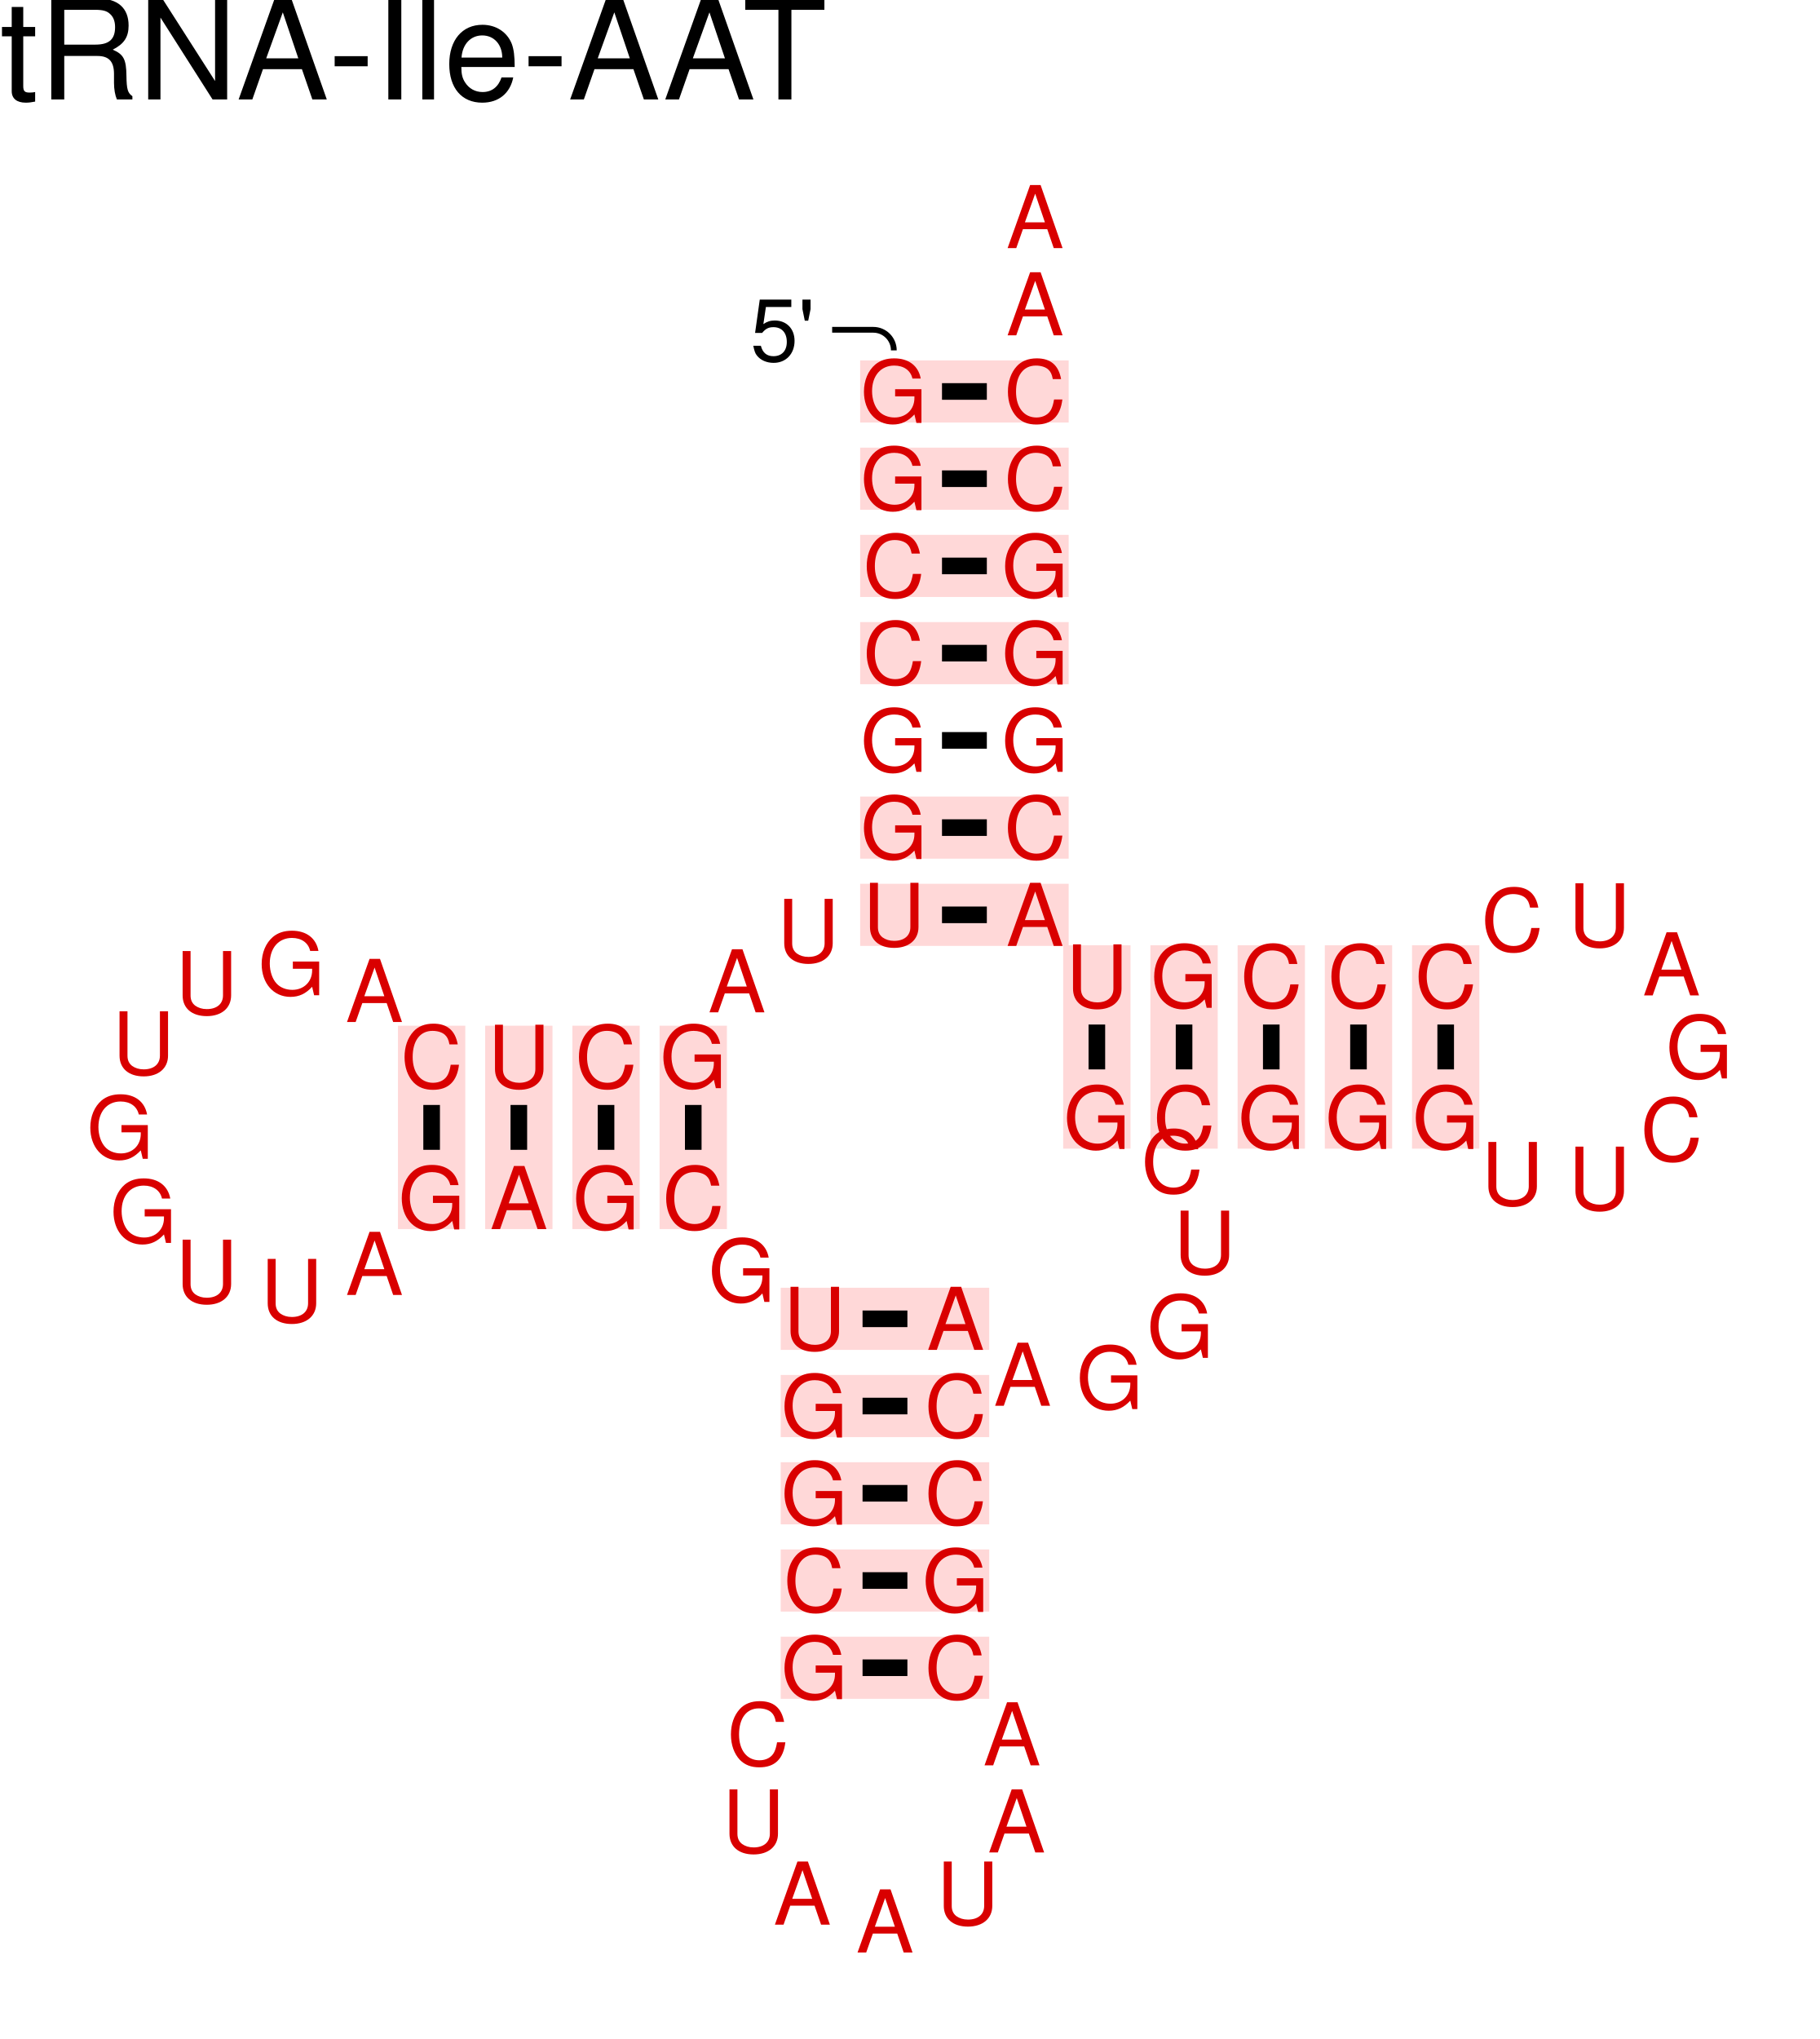
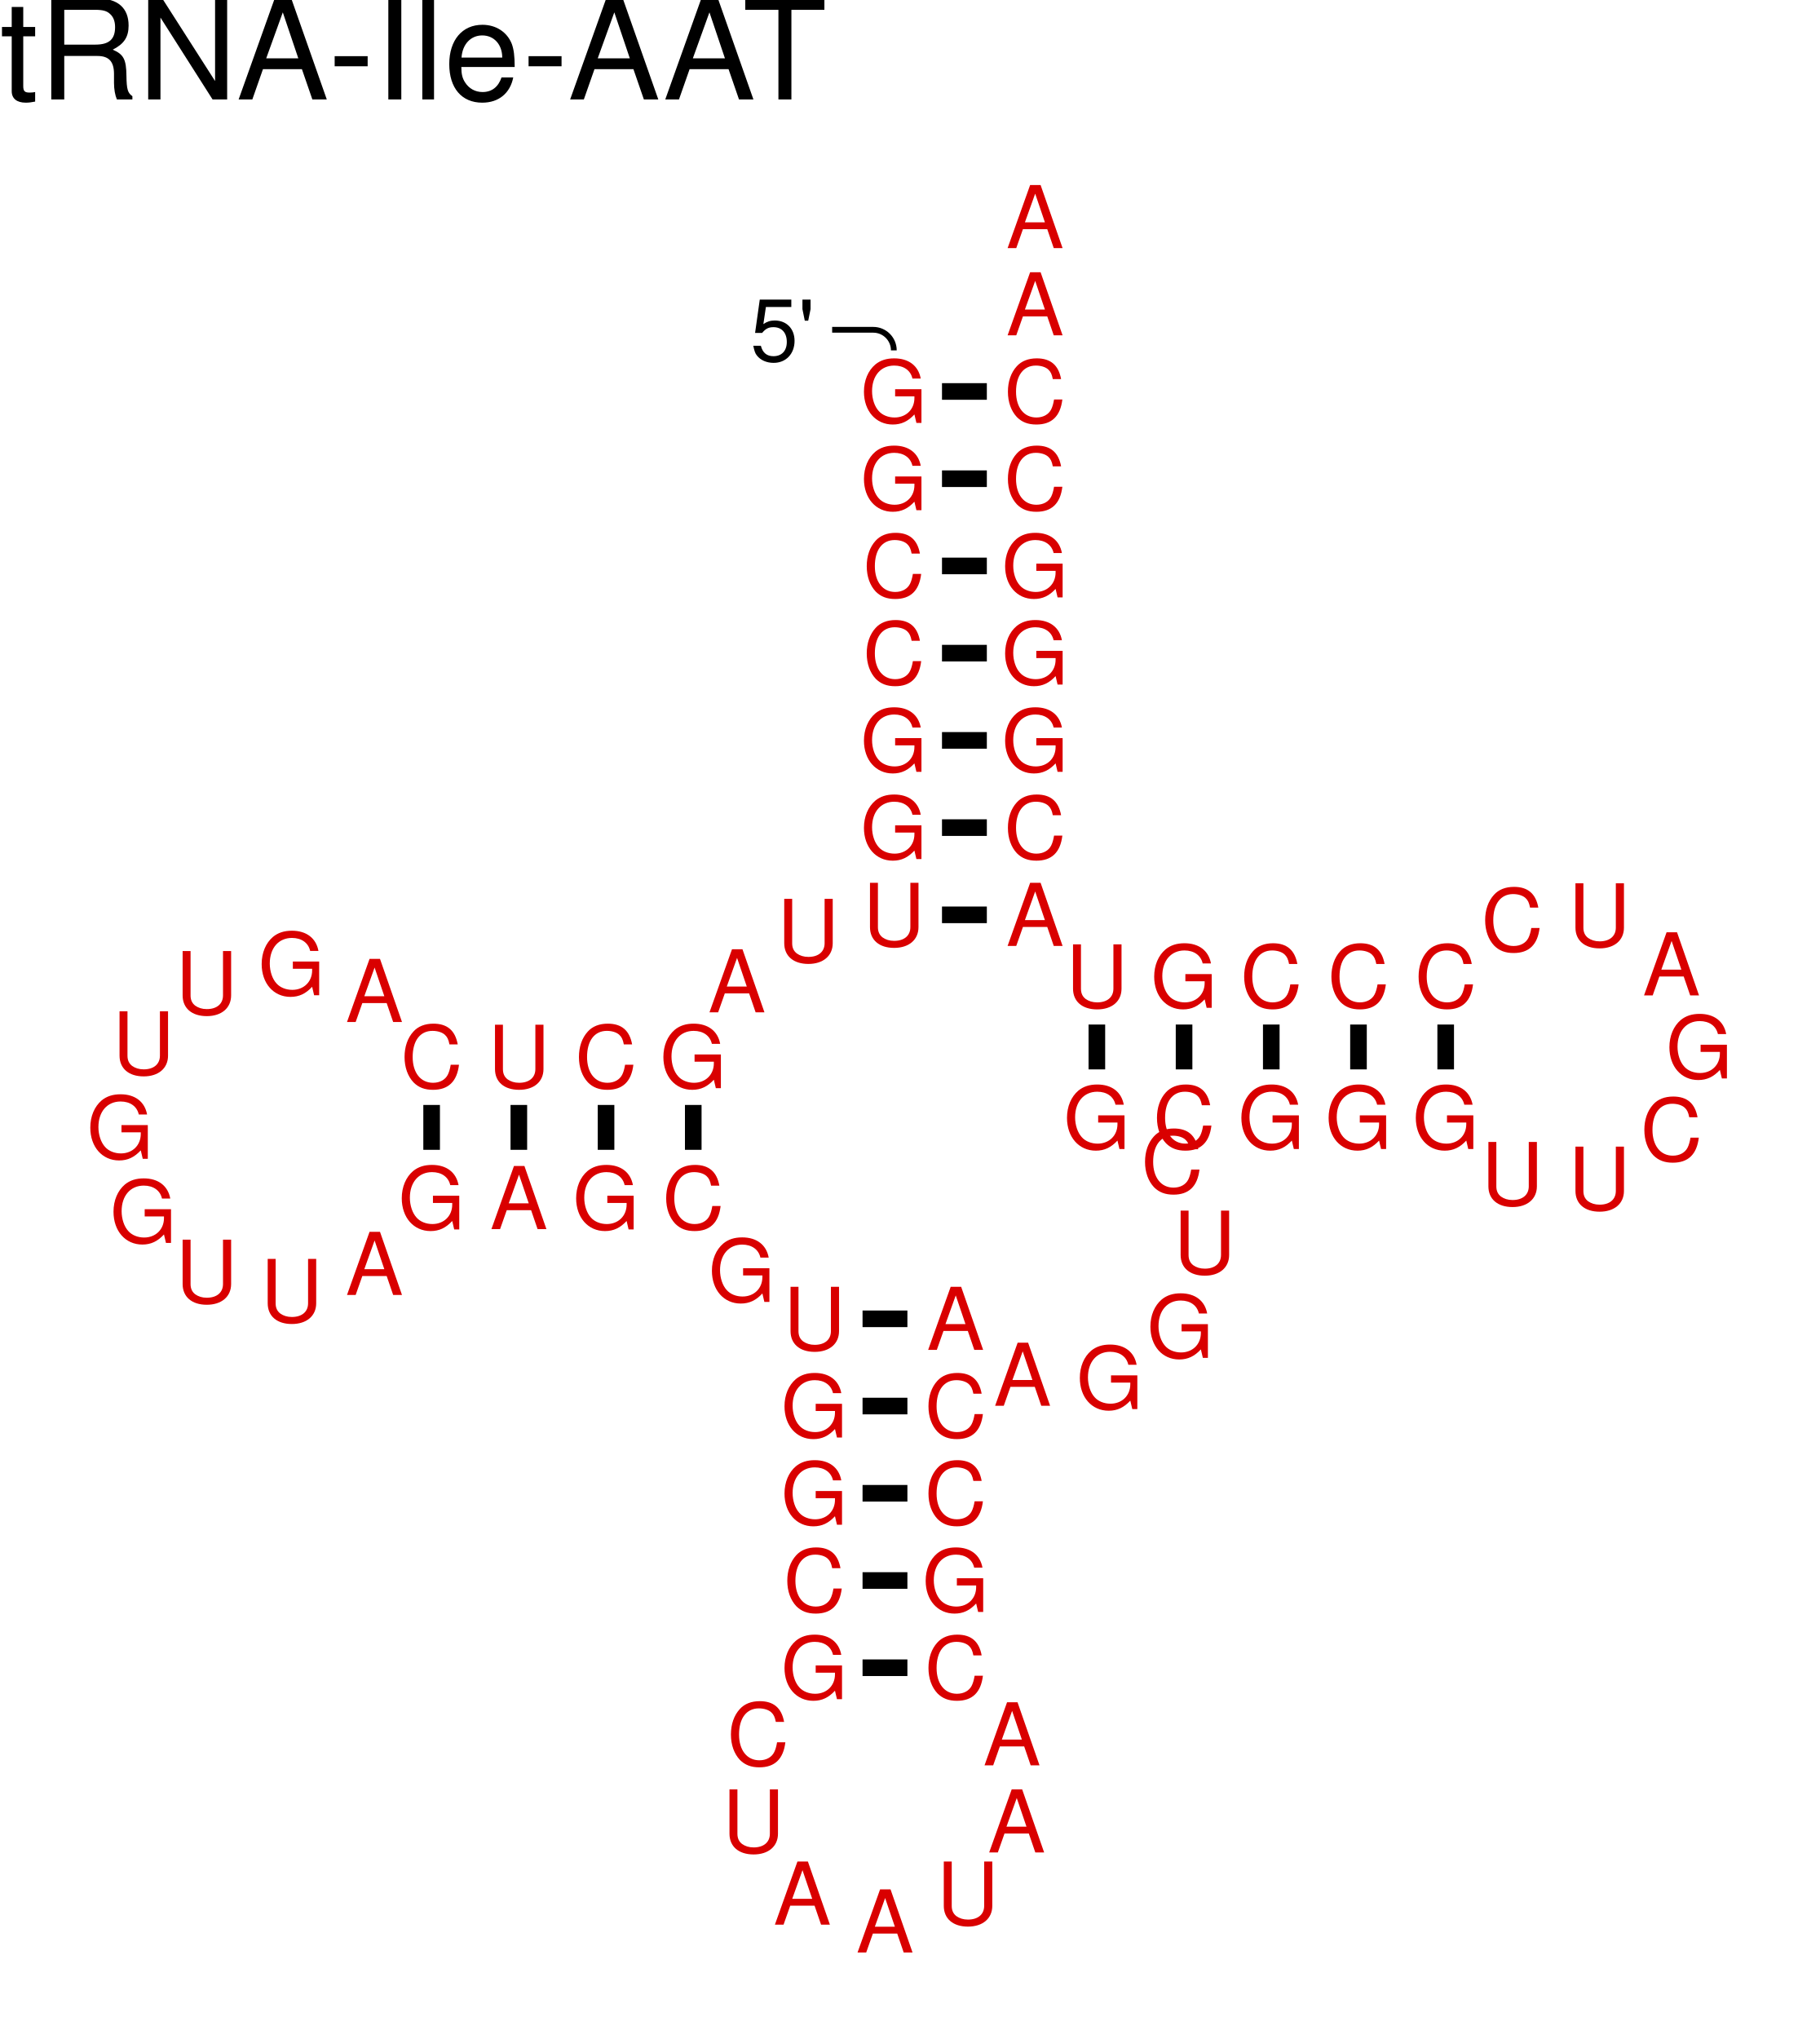
<svg xmlns="http://www.w3.org/2000/svg" version="1.0" width="157.727" height="176.717" id="svg2403" xml:space="preserve">
  <text x="0" y="8.616" id="text1000">
    <tspan x="0" y="8.616" fill="#000000" font-variant="normal" font-weight="normal" font-style="normal" font-family="Helvetica, Arial, sans-serif" font-size="12" id="tspan1001">tRNA-Ile-AAT</tspan>
  </text>
-   <path fill="#ffd8d8" stroke="none" d="M 74.566 31.236 L 74.566,31.236L 92.641,31.236L 92.641,36.621L 74.566,36.621Z" />
  <path fill="none" stroke="#000000" stroke-width="1.44" stroke-linecap="butt" stroke-linejoin="miter" d="M 81.66 33.928 L 85.548 33.928 " />
-   <path fill="#ffd8d8" stroke="none" d="M 74.566 38.796 L 74.566,38.796L 92.641,38.796L 92.641,44.181L 74.566,44.181Z" />
  <path fill="none" stroke="#000000" stroke-width="1.44" stroke-linecap="butt" stroke-linejoin="miter" d="M 81.66 41.489 L 85.548 41.489 " />
-   <path fill="#ffd8d8" stroke="none" d="M 74.566 46.356 L 74.566,46.356L 92.641,46.356L 92.641,51.741L 74.566,51.741Z" />
  <path fill="none" stroke="#000000" stroke-width="1.44" stroke-linecap="butt" stroke-linejoin="miter" d="M 81.66 49.048 L 85.548 49.048 " />
-   <path fill="#ffd8d8" stroke="none" d="M 74.566 53.916 L 74.566,53.916L 92.641,53.916L 92.641,59.301L 74.566,59.301Z" />
  <path fill="none" stroke="#000000" stroke-width="1.44" stroke-linecap="butt" stroke-linejoin="miter" d="M 81.66 56.608 L 85.548 56.608 " />
  <path fill="none" stroke="#000000" stroke-width="1.44" stroke-linecap="butt" stroke-linejoin="miter" d="M 81.66 64.168 L 85.548 64.168 " />
-   <path fill="#ffd8d8" stroke="none" d="M 74.566 69.036 L 74.566,69.036L 92.641,69.036L 92.641,74.421L 74.566,74.421Z" />
  <path fill="none" stroke="#000000" stroke-width="1.44" stroke-linecap="butt" stroke-linejoin="miter" d="M 81.66 71.728 L 85.548 71.728 " />
-   <path fill="#ffd8d8" stroke="none" d="M 74.566 76.596 L 74.566,76.596L 92.641,76.596L 92.641,81.981L 74.566,81.981Z" />
  <path fill="none" stroke="#000000" stroke-width="1.44" stroke-linecap="butt" stroke-linejoin="miter" d="M 81.66 79.288 L 85.548 79.288 " />
-   <path fill="#ffd8d8" stroke="none" d="M 63.014 88.897 L 63.014,88.897L 63.014,106.522L 57.179,106.522L 57.179,88.897Z" />
  <path fill="none" stroke="#000000" stroke-width="1.44" stroke-linecap="butt" stroke-linejoin="miter" d="M 60.097 95.765 L 60.097 99.653 " />
-   <path fill="#ffd8d8" stroke="none" d="M 55.454 88.897 L 55.454,88.897L 55.454,106.522L 49.619,106.522L 49.619,88.897Z" />
  <path fill="none" stroke="#000000" stroke-width="1.44" stroke-linecap="butt" stroke-linejoin="miter" d="M 52.537 95.765 L 52.537 99.653 " />
-   <path fill="#ffd8d8" stroke="none" d="M 47.894 88.897 L 47.894,88.897L 47.894,106.522L 42.059,106.522L 42.059,88.897Z" />
  <path fill="none" stroke="#000000" stroke-width="1.44" stroke-linecap="butt" stroke-linejoin="miter" d="M 44.977 95.765 L 44.977 99.653 " />
-   <path fill="#ffd8d8" stroke="none" d="M 40.334 88.897 L 40.334,88.897L 40.334,106.522L 34.499,106.522L 34.499,88.897Z" />
  <path fill="none" stroke="#000000" stroke-width="1.44" stroke-linecap="butt" stroke-linejoin="miter" d="M 37.417 95.765 L 37.417 99.653 " />
-   <path fill="#ffd8d8" stroke="none" d="M 67.679 111.608 L 67.679,111.608L 85.754,111.608L 85.754,116.993L 67.679,116.993Z" />
  <path fill="none" stroke="#000000" stroke-width="1.44" stroke-linecap="butt" stroke-linejoin="miter" d="M 74.773 114.3 L 78.661 114.3 " />
-   <path fill="#ffd8d8" stroke="none" d="M 67.679 119.168 L 67.679,119.168L 85.754,119.168L 85.754,124.553L 67.679,124.553Z" />
  <path fill="none" stroke="#000000" stroke-width="1.44" stroke-linecap="butt" stroke-linejoin="miter" d="M 74.773 121.86 L 78.661 121.86 " />
-   <path fill="#ffd8d8" stroke="none" d="M 67.679 126.728 L 67.679,126.728L 85.754,126.728L 85.754,132.113L 67.679,132.113Z" />
  <path fill="none" stroke="#000000" stroke-width="1.44" stroke-linecap="butt" stroke-linejoin="miter" d="M 74.773 129.42 L 78.661 129.42 " />
-   <path fill="#ffd8d8" stroke="none" d="M 67.679 134.288 L 67.679,134.288L 85.754,134.288L 85.754,139.673L 67.679,139.673Z" />
  <path fill="none" stroke="#000000" stroke-width="1.44" stroke-linecap="butt" stroke-linejoin="miter" d="M 74.773 136.98 L 78.661 136.98 " />
-   <path fill="#ffd8d8" stroke="none" d="M 67.679 141.848 L 67.679,141.848L 85.754,141.848L 85.754,147.233L 67.679,147.233Z" />
  <path fill="none" stroke="#000000" stroke-width="1.44" stroke-linecap="butt" stroke-linejoin="miter" d="M 74.773 144.54 L 78.661 144.54 " />
-   <path fill="#ffd8d8" stroke="none" d="M 92.167 99.552 L 92.167,99.552L 92.167,81.927L 98.002,81.927L 98.002,99.552Z" />
  <path fill="none" stroke="#000000" stroke-width="1.44" stroke-linecap="butt" stroke-linejoin="miter" d="M 95.085 92.683 L 95.085 88.795 " />
-   <path fill="#ffd8d8" stroke="none" d="M 99.727 99.552 L 99.727,99.552L 99.727,81.927L 105.562,81.927L 105.562,99.552Z" />
  <path fill="none" stroke="#000000" stroke-width="1.44" stroke-linecap="butt" stroke-linejoin="miter" d="M 102.645 92.683 L 102.645 88.795 " />
-   <path fill="#ffd8d8" stroke="none" d="M 107.287 99.552 L 107.287,99.552L 107.287,81.927L 113.122,81.927L 113.122,99.552Z" />
  <path fill="none" stroke="#000000" stroke-width="1.44" stroke-linecap="butt" stroke-linejoin="miter" d="M 110.205 92.683 L 110.205 88.795 " />
-   <path fill="#ffd8d8" stroke="none" d="M 114.847 99.552 L 114.847,99.552L 114.847,81.927L 120.682,81.927L 120.682,99.552Z" />
  <path fill="none" stroke="#000000" stroke-width="1.44" stroke-linecap="butt" stroke-linejoin="miter" d="M 117.765 92.683 L 117.765 88.795 " />
-   <path fill="#ffd8d8" stroke="none" d="M 122.407 99.552 L 122.407,99.552L 122.407,81.927L 128.242,81.927L 128.242,99.552Z" />
  <path fill="none" stroke="#000000" stroke-width="1.44" stroke-linecap="butt" stroke-linejoin="miter" d="M 125.325 92.683 L 125.325 88.795 " />
-   <path fill="none" stroke="#5c5c5c" stroke-width="0.5" stroke-linecap="butt" stroke-linejoin="miter" d="" />
-   <path fill="none" stroke="#5c5c5c" stroke-width="0.5" stroke-linecap="butt" stroke-linejoin="miter" d="" />
-   <path fill="none" stroke="#5c5c5c" stroke-width="0.5" stroke-linecap="butt" stroke-linejoin="miter" d="" />
-   <path fill="none" stroke="#5c5c5c" stroke-width="0.5" stroke-linecap="butt" stroke-linejoin="miter" d="" />
-   <path fill="none" stroke="#5c5c5c" stroke-width="0.5" stroke-linecap="butt" stroke-linejoin="miter" d="" />
-   <path fill="none" stroke="#5c5c5c" stroke-width="0.5" stroke-linecap="butt" stroke-linejoin="miter" d="" />
-   <path fill="none" stroke="#5c5c5c" stroke-width="0.5" stroke-linecap="butt" stroke-linejoin="miter" d="" />
-   <path fill="none" stroke="#5c5c5c" stroke-width="0.5" stroke-linecap="butt" stroke-linejoin="miter" d="" />
-   <path fill="none" stroke="#5c5c5c" stroke-width="0.5" stroke-linecap="butt" stroke-linejoin="miter" d="" />
-   <path fill="none" stroke="#5c5c5c" stroke-width="0.5" stroke-linecap="butt" stroke-linejoin="miter" d="" />
-   <path fill="none" stroke="#5c5c5c" stroke-width="0.5" stroke-linecap="butt" stroke-linejoin="miter" d="" />
-   <path fill="none" stroke="#5c5c5c" stroke-width="0.5" stroke-linecap="butt" stroke-linejoin="miter" d="" />
-   <path fill="none" stroke="#5c5c5c" stroke-width="0.5" stroke-linecap="butt" stroke-linejoin="miter" d="" />
-   <path fill="none" stroke="#5c5c5c" stroke-width="0.5" stroke-linecap="butt" stroke-linejoin="miter" d="" />
-   <path fill="none" stroke="#5c5c5c" stroke-width="0.5" stroke-linecap="butt" stroke-linejoin="miter" d="" />
-   <path fill="none" stroke="#5c5c5c" stroke-width="0.5" stroke-linecap="butt" stroke-linejoin="miter" d="" />
-   <path fill="none" stroke="#5c5c5c" stroke-width="0.5" stroke-linecap="butt" stroke-linejoin="miter" d="" />
-   <path fill="none" stroke="#5c5c5c" stroke-width="0.5" stroke-linecap="butt" stroke-linejoin="miter" d="" />
-   <path fill="none" stroke="#5c5c5c" stroke-width="0.5" stroke-linecap="butt" stroke-linejoin="miter" d="" />
-   <path fill="none" stroke="#5c5c5c" stroke-width="0.5" stroke-linecap="butt" stroke-linejoin="miter" d="" />
-   <path fill="none" stroke="#5c5c5c" stroke-width="0.5" stroke-linecap="butt" stroke-linejoin="miter" d="" />
-   <path fill="none" stroke="#5c5c5c" stroke-width="0.5" stroke-linecap="butt" stroke-linejoin="miter" d="" />
-   <path fill="none" stroke="#5c5c5c" stroke-width="0.5" stroke-linecap="butt" stroke-linejoin="miter" d="" />
-   <path fill="none" stroke="#5c5c5c" stroke-width="0.5" stroke-linecap="butt" stroke-linejoin="miter" d="" />
-   <path fill="none" stroke="#5c5c5c" stroke-width="0.5" stroke-linecap="butt" stroke-linejoin="miter" d="" />
-   <path fill="none" stroke="#5c5c5c" stroke-width="0.5" stroke-linecap="butt" stroke-linejoin="miter" d="" />
-   <path fill="none" stroke="#5c5c5c" stroke-width="0.5" stroke-linecap="butt" stroke-linejoin="miter" d="" />
-   <path fill="none" stroke="#5c5c5c" stroke-width="0.5" stroke-linecap="butt" stroke-linejoin="miter" d="" />
-   <path fill="none" stroke="#5c5c5c" stroke-width="0.5" stroke-linecap="butt" stroke-linejoin="miter" d="" />
-   <path fill="none" stroke="#5c5c5c" stroke-width="0.5" stroke-linecap="butt" stroke-linejoin="miter" d="" />
-   <path fill="none" stroke="#5c5c5c" stroke-width="0.5" stroke-linecap="butt" stroke-linejoin="miter" d="" />
-   <path fill="none" stroke="#5c5c5c" stroke-width="0.5" stroke-linecap="butt" stroke-linejoin="miter" d="" />
-   <path fill="none" stroke="#5c5c5c" stroke-width="0.5" stroke-linecap="butt" stroke-linejoin="miter" d="" />
-   <path fill="none" stroke="#5c5c5c" stroke-width="0.5" stroke-linecap="butt" stroke-linejoin="miter" d="" />
-   <path fill="none" stroke="#5c5c5c" stroke-width="0.5" stroke-linecap="butt" stroke-linejoin="miter" d="" />
-   <path fill="none" stroke="#5c5c5c" stroke-width="0.5" stroke-linecap="butt" stroke-linejoin="miter" d="" />
-   <path fill="none" stroke="#5c5c5c" stroke-width="0.5" stroke-linecap="butt" stroke-linejoin="miter" d="" />
-   <path fill="none" stroke="#5c5c5c" stroke-width="0.5" stroke-linecap="butt" stroke-linejoin="miter" d="" />
-   <path fill="none" stroke="#5c5c5c" stroke-width="0.5" stroke-linecap="butt" stroke-linejoin="miter" d="" />
-   <path fill="none" stroke="#5c5c5c" stroke-width="0.5" stroke-linecap="butt" stroke-linejoin="miter" d="" />
-   <path fill="none" stroke="#5c5c5c" stroke-width="0.5" stroke-linecap="butt" stroke-linejoin="miter" d="" />
-   <path fill="none" stroke="#5c5c5c" stroke-width="0.5" stroke-linecap="butt" stroke-linejoin="miter" d="" />
-   <path fill="none" stroke="#5c5c5c" stroke-width="0.5" stroke-linecap="butt" stroke-linejoin="miter" d="" />
-   <path fill="none" stroke="#5c5c5c" stroke-width="0.5" stroke-linecap="butt" stroke-linejoin="miter" d="" />
-   <path fill="none" stroke="#5c5c5c" stroke-width="0.5" stroke-linecap="butt" stroke-linejoin="miter" d="" />
-   <path fill="none" stroke="#5c5c5c" stroke-width="0.5" stroke-linecap="butt" stroke-linejoin="miter" d="" />
-   <path fill="none" stroke="#5c5c5c" stroke-width="0.5" stroke-linecap="butt" stroke-linejoin="miter" d="" />
-   <path fill="none" stroke="#5c5c5c" stroke-width="0.5" stroke-linecap="butt" stroke-linejoin="miter" d="" />
-   <path fill="none" stroke="#5c5c5c" stroke-width="0.5" stroke-linecap="butt" stroke-linejoin="miter" d="" />
-   <path fill="none" stroke="#5c5c5c" stroke-width="0.5" stroke-linecap="butt" stroke-linejoin="miter" d="" />
-   <path fill="none" stroke="#5c5c5c" stroke-width="0.5" stroke-linecap="butt" stroke-linejoin="miter" d="" />
-   <path fill="none" stroke="#5c5c5c" stroke-width="0.5" stroke-linecap="butt" stroke-linejoin="miter" d="" />
-   <path fill="none" stroke="#5c5c5c" stroke-width="0.5" stroke-linecap="butt" stroke-linejoin="miter" d="" />
-   <path fill="none" stroke="#5c5c5c" stroke-width="0.5" stroke-linecap="butt" stroke-linejoin="miter" d="" />
-   <path fill="none" stroke="#5c5c5c" stroke-width="0.5" stroke-linecap="butt" stroke-linejoin="miter" d="" />
-   <path fill="none" stroke="#5c5c5c" stroke-width="0.5" stroke-linecap="butt" stroke-linejoin="miter" d="" />
-   <path fill="none" stroke="#5c5c5c" stroke-width="0.5" stroke-linecap="butt" stroke-linejoin="miter" d="" />
-   <path fill="none" stroke="#5c5c5c" stroke-width="0.5" stroke-linecap="butt" stroke-linejoin="miter" d="" />
-   <path fill="none" stroke="#5c5c5c" stroke-width="0.5" stroke-linecap="butt" stroke-linejoin="miter" d="" />
-   <path fill="none" stroke="#5c5c5c" stroke-width="0.5" stroke-linecap="butt" stroke-linejoin="miter" d="" />
-   <path fill="none" stroke="#5c5c5c" stroke-width="0.5" stroke-linecap="butt" stroke-linejoin="miter" d="" />
-   <path fill="none" stroke="#5c5c5c" stroke-width="0.5" stroke-linecap="butt" stroke-linejoin="miter" d="" />
-   <path fill="none" stroke="#5c5c5c" stroke-width="0.5" stroke-linecap="butt" stroke-linejoin="miter" d="" />
-   <path fill="none" stroke="#5c5c5c" stroke-width="0.5" stroke-linecap="butt" stroke-linejoin="miter" d="" />
-   <path fill="none" stroke="#5c5c5c" stroke-width="0.5" stroke-linecap="butt" stroke-linejoin="miter" d="" />
-   <path fill="none" stroke="#5c5c5c" stroke-width="0.5" stroke-linecap="butt" stroke-linejoin="miter" d="" />
-   <path fill="none" stroke="#5c5c5c" stroke-width="0.5" stroke-linecap="butt" stroke-linejoin="miter" d="" />
-   <path fill="none" stroke="#5c5c5c" stroke-width="0.5" stroke-linecap="butt" stroke-linejoin="miter" d="" />
-   <path fill="none" stroke="#5c5c5c" stroke-width="0.5" stroke-linecap="butt" stroke-linejoin="miter" d="" />
-   <path fill="none" stroke="#5c5c5c" stroke-width="0.5" stroke-linecap="butt" stroke-linejoin="miter" d="" />
-   <path fill="none" stroke="#5c5c5c" stroke-width="0.5" stroke-linecap="butt" stroke-linejoin="miter" d="" />
-   <path fill="none" stroke="#5c5c5c" stroke-width="0.5" stroke-linecap="butt" stroke-linejoin="miter" d="" />
-   <path fill="none" stroke="#5c5c5c" stroke-width="0.5" stroke-linecap="butt" stroke-linejoin="miter" d="" />
-   <path fill="none" stroke="#5c5c5c" stroke-width="0.5" stroke-linecap="butt" stroke-linejoin="miter" d="" />
-   <path fill="none" stroke="#5c5c5c" stroke-width="0.5" stroke-linecap="butt" stroke-linejoin="miter" d="" />
-   <path fill="none" stroke="#5c5c5c" stroke-width="0.5" stroke-linecap="butt" stroke-linejoin="miter" d="" />
-   <path fill="none" stroke="#5c5c5c" stroke-width="0.5" stroke-linecap="butt" stroke-linejoin="miter" d="" />
-   <path fill="none" stroke="#5c5c5c" stroke-width="0.5" stroke-linecap="butt" stroke-linejoin="miter" d="" />
-   <path fill="none" stroke="#5c5c5c" stroke-width="0.5" stroke-linecap="butt" stroke-linejoin="miter" d="" />
-   <path fill="none" stroke="#5c5c5c" stroke-width="0.5" stroke-linecap="butt" stroke-linejoin="miter" d="" />
-   <path fill="none" stroke="#5c5c5c" stroke-width="0.5" stroke-linecap="butt" stroke-linejoin="miter" d="" />
-   <path fill="none" stroke="#5c5c5c" stroke-width="0.5" stroke-linecap="butt" stroke-linejoin="miter" d="" />
-   <path fill="none" stroke="#5c5c5c" stroke-width="0.5" stroke-linecap="butt" stroke-linejoin="miter" d="" />
-   <path fill="none" stroke="#5c5c5c" stroke-width="0.5" stroke-linecap="butt" stroke-linejoin="miter" d="" />
-   <path fill="none" stroke="#5c5c5c" stroke-width="0.5" stroke-linecap="butt" stroke-linejoin="miter" d="" />
-   <path fill="none" stroke="#5c5c5c" stroke-width="0.5" stroke-linecap="butt" stroke-linejoin="miter" d="" />
-   <path fill="none" stroke="#5c5c5c" stroke-width="0.5" stroke-linecap="butt" stroke-linejoin="miter" d="" />
-   <path fill="none" stroke="#5c5c5c" stroke-width="0.5" stroke-linecap="butt" stroke-linejoin="miter" d="" />
-   <path fill="none" stroke="#5c5c5c" stroke-width="0.5" stroke-linecap="butt" stroke-linejoin="miter" d="" />
-   <path fill="none" stroke="#5c5c5c" stroke-width="0.5" stroke-linecap="butt" stroke-linejoin="miter" d="" />
-   <path fill="none" stroke="#5c5c5c" stroke-width="0.5" stroke-linecap="butt" stroke-linejoin="miter" d="" />
-   <path fill="none" stroke="#5c5c5c" stroke-width="0.5" stroke-linecap="butt" stroke-linejoin="miter" d="" />
-   <path fill="none" stroke="#5c5c5c" stroke-width="0.5" stroke-linecap="butt" stroke-linejoin="miter" d="" />
-   <path fill="none" stroke="#5c5c5c" stroke-width="0.5" stroke-linecap="butt" stroke-linejoin="miter" d="" />
-   <path fill="none" stroke="#5c5c5c" stroke-width="0.5" stroke-linecap="butt" stroke-linejoin="miter" d="" />
-   <path fill="none" stroke="#5c5c5c" stroke-width="0.5" stroke-linecap="butt" stroke-linejoin="miter" d="" />
-   <path fill="none" stroke="#5c5c5c" stroke-width="0.5" stroke-linecap="butt" stroke-linejoin="miter" d="" />
-   <path fill="none" stroke="#5c5c5c" stroke-width="0.5" stroke-linecap="butt" stroke-linejoin="miter" d="" />
-   <path fill="none" stroke="#5c5c5c" stroke-width="0.5" stroke-linecap="butt" stroke-linejoin="miter" d="" />
-   <path fill="none" stroke="#5c5c5c" stroke-width="0.5" stroke-linecap="butt" stroke-linejoin="miter" d="" />
-   <path fill="none" stroke="#5c5c5c" stroke-width="0.5" stroke-linecap="butt" stroke-linejoin="miter" d="" />
-   <path fill="none" stroke="#5c5c5c" stroke-width="0.5" stroke-linecap="butt" stroke-linejoin="miter" d="" />
-   <path fill="none" stroke="#5c5c5c" stroke-width="0.5" stroke-linecap="butt" stroke-linejoin="miter" d="" />
-   <path fill="none" stroke="#5c5c5c" stroke-width="0.5" stroke-linecap="butt" stroke-linejoin="miter" d="" />
-   <path fill="none" stroke="#5c5c5c" stroke-width="0.5" stroke-linecap="butt" stroke-linejoin="miter" d="" />
-   <path fill="none" stroke="#5c5c5c" stroke-width="0.5" stroke-linecap="butt" stroke-linejoin="miter" d="" />
-   <path fill="none" stroke="#5c5c5c" stroke-width="0.5" stroke-linecap="butt" stroke-linejoin="miter" d="" />
-   <path fill="none" stroke="#5c5c5c" stroke-width="0.5" stroke-linecap="butt" stroke-linejoin="miter" d="" />
-   <path fill="none" stroke="#5c5c5c" stroke-width="0.5" stroke-linecap="butt" stroke-linejoin="miter" d="" />
-   <path fill="none" stroke="#5c5c5c" stroke-width="0.5" stroke-linecap="butt" stroke-linejoin="miter" d="" />
-   <path fill="none" stroke="#5c5c5c" stroke-width="0.5" stroke-linecap="butt" stroke-linejoin="miter" d="" />
-   <path fill="none" stroke="#5c5c5c" stroke-width="0.5" stroke-linecap="butt" stroke-linejoin="miter" d="" />
-   <path fill="none" stroke="#5c5c5c" stroke-width="0.5" stroke-linecap="butt" stroke-linejoin="miter" d="" />
-   <path fill="none" stroke="#5c5c5c" stroke-width="0.5" stroke-linecap="butt" stroke-linejoin="miter" d="" />
-   <path fill="none" stroke="#5c5c5c" stroke-width="0.5" stroke-linecap="butt" stroke-linejoin="miter" d="" />
-   <path fill="none" stroke="#5c5c5c" stroke-width="0.5" stroke-linecap="butt" stroke-linejoin="miter" d="" />
-   <path fill="none" stroke="#5c5c5c" stroke-width="0.5" stroke-linecap="butt" stroke-linejoin="miter" d="" />
-   <path fill="none" stroke="#5c5c5c" stroke-width="0.5" stroke-linecap="butt" stroke-linejoin="miter" d="" />
-   <path fill="none" stroke="#5c5c5c" stroke-width="0.5" stroke-linecap="butt" stroke-linejoin="miter" d="" />
-   <path fill="none" stroke="#5c5c5c" stroke-width="0.5" stroke-linecap="butt" stroke-linejoin="miter" d="" />
-   <path fill="none" stroke="#5c5c5c" stroke-width="0.5" stroke-linecap="butt" stroke-linejoin="miter" d="" />
-   <path fill="none" stroke="#5c5c5c" stroke-width="0.5" stroke-linecap="butt" stroke-linejoin="miter" d="" />
-   <path fill="none" stroke="#5c5c5c" stroke-width="0.5" stroke-linecap="butt" stroke-linejoin="miter" d="" />
-   <path fill="none" stroke="#5c5c5c" stroke-width="0.5" stroke-linecap="butt" stroke-linejoin="miter" d="" />
-   <path fill="none" stroke="#5c5c5c" stroke-width="0.5" stroke-linecap="butt" stroke-linejoin="miter" d="" />
-   <path fill="none" stroke="#5c5c5c" stroke-width="0.5" stroke-linecap="butt" stroke-linejoin="miter" d="" />
-   <path fill="none" stroke="#5c5c5c" stroke-width="0.5" stroke-linecap="butt" stroke-linejoin="miter" d="" />
-   <path fill="none" stroke="#5c5c5c" stroke-width="0.5" stroke-linecap="butt" stroke-linejoin="miter" d="" />
-   <path fill="none" stroke="#5c5c5c" stroke-width="0.5" stroke-linecap="butt" stroke-linejoin="miter" d="" />
-   <path fill="none" stroke="#5c5c5c" stroke-width="0.5" stroke-linecap="butt" stroke-linejoin="miter" d="" />
-   <path fill="none" stroke="#5c5c5c" stroke-width="0.5" stroke-linecap="butt" stroke-linejoin="miter" d="" />
-   <path fill="none" stroke="#5c5c5c" stroke-width="0.5" stroke-linecap="butt" stroke-linejoin="miter" d="" />
-   <path fill="none" stroke="#5c5c5c" stroke-width="0.5" stroke-linecap="butt" stroke-linejoin="miter" d="" />
-   <path fill="none" stroke="#5c5c5c" stroke-width="0.5" stroke-linecap="butt" stroke-linejoin="miter" d="" />
-   <path fill="none" stroke="#5c5c5c" stroke-width="0.5" stroke-linecap="butt" stroke-linejoin="miter" d="" />
-   <path fill="none" stroke="#5c5c5c" stroke-width="0.5" stroke-linecap="butt" stroke-linejoin="miter" d="" />
-   <path fill="none" stroke="#5c5c5c" stroke-width="0.5" stroke-linecap="butt" stroke-linejoin="miter" d="" />
-   <path fill="none" stroke="#5c5c5c" stroke-width="0.5" stroke-linecap="butt" stroke-linejoin="miter" d="" />
-   <path fill="none" stroke="#5c5c5c" stroke-width="0.5" stroke-linecap="butt" stroke-linejoin="miter" d="" />
-   <path fill="none" stroke="#5c5c5c" stroke-width="0.5" stroke-linecap="butt" stroke-linejoin="miter" d="" />
-   <path fill="none" stroke="#5c5c5c" stroke-width="0.5" stroke-linecap="butt" stroke-linejoin="miter" d="" />
-   <path fill="none" stroke="#5c5c5c" stroke-width="0.5" stroke-linecap="butt" stroke-linejoin="miter" d="" />
-   <path fill="none" stroke="#5c5c5c" stroke-width="0.5" stroke-linecap="butt" stroke-linejoin="miter" d="" />
-   <path fill="none" stroke="#5c5c5c" stroke-width="0.5" stroke-linecap="butt" stroke-linejoin="miter" d="" />
-   <path fill="none" stroke="#5c5c5c" stroke-width="0.5" stroke-linecap="butt" stroke-linejoin="miter" d="" />
-   <path fill="none" stroke="#5c5c5c" stroke-width="0.5" stroke-linecap="butt" stroke-linejoin="miter" d="" />
-   <path fill="none" stroke="#5c5c5c" stroke-width="0.5" stroke-linecap="butt" stroke-linejoin="miter" d="" />
-   <path fill="none" stroke="#5c5c5c" stroke-width="0.5" stroke-linecap="butt" stroke-linejoin="miter" d="" />
-   <path fill="none" stroke="#5c5c5c" stroke-width="0.5" stroke-linecap="butt" stroke-linejoin="miter" d="" />
-   <path fill="none" stroke="#5c5c5c" stroke-width="0.5" stroke-linecap="butt" stroke-linejoin="miter" d="" />
  <text x="74.566" y="36.621" id="text1002">
    <tspan x="74.566" y="36.621" fill="#d90000" font-variant="normal" font-weight="normal" font-style="normal" font-family="Helvetica, Arial, sans-serif" font-size="7.5" id="tspan1003">G</tspan>
  </text>
  <text x="74.566" y="44.181" id="text1004">
    <tspan x="74.566" y="44.181" fill="#d90000" font-variant="normal" font-weight="normal" font-style="normal" font-family="Helvetica, Arial, sans-serif" font-size="7.5" id="tspan1005">G</tspan>
  </text>
  <text x="74.776" y="51.741" id="text1006">
    <tspan x="74.776" y="51.741" fill="#d90000" font-variant="normal" font-weight="normal" font-style="normal" font-family="Helvetica, Arial, sans-serif" font-size="7.5" id="tspan1007">C</tspan>
  </text>
  <text x="74.776" y="59.301" id="text1008">
    <tspan x="74.776" y="59.301" fill="#d90000" font-variant="normal" font-weight="normal" font-style="normal" font-family="Helvetica, Arial, sans-serif" font-size="7.5" id="tspan1009">C</tspan>
  </text>
  <text x="74.566" y="66.861" id="text1010">
    <tspan x="74.566" y="66.861" fill="#d90000" font-variant="normal" font-weight="normal" font-style="normal" font-family="Helvetica, Arial, sans-serif" font-size="7.5" id="tspan1011">G</tspan>
  </text>
  <text x="74.566" y="74.421" id="text1012">
    <tspan x="74.566" y="74.421" fill="#d90000" font-variant="normal" font-weight="normal" font-style="normal" font-family="Helvetica, Arial, sans-serif" font-size="7.5" id="tspan1013">G</tspan>
  </text>
  <text x="74.776" y="81.981" id="text1014">
    <tspan x="74.776" y="81.981" fill="#d90000" font-variant="normal" font-weight="normal" font-style="normal" font-family="Helvetica, Arial, sans-serif" font-size="7.5" id="tspan1015">U</tspan>
  </text>
  <text x="67.345" y="83.371" id="text1016">
    <tspan x="67.345" y="83.371" fill="#d90000" font-variant="normal" font-weight="normal" font-style="normal" font-family="Helvetica, Arial, sans-serif" font-size="7.5" id="tspan1017">U</tspan>
  </text>
  <text x="61.38" y="87.737" id="text1018">
    <tspan x="61.38" y="87.737" fill="#d90000" font-variant="normal" font-weight="normal" font-style="normal" font-family="Helvetica, Arial, sans-serif" font-size="7.5" id="tspan1019">A</tspan>
  </text>
  <text x="57.179" y="94.282" id="text1020">
    <tspan x="57.179" y="94.282" fill="#d90000" font-variant="normal" font-weight="normal" font-style="normal" font-family="Helvetica, Arial, sans-serif" font-size="7.5" id="tspan1021">G</tspan>
  </text>
  <text x="49.829" y="94.282" id="text1022">
    <tspan x="49.829" y="94.282" fill="#d90000" font-variant="normal" font-weight="normal" font-style="normal" font-family="Helvetica, Arial, sans-serif" font-size="7.5" id="tspan1023">C</tspan>
  </text>
  <text x="42.269" y="94.282" id="text1024">
    <tspan x="42.269" y="94.282" fill="#d90000" font-variant="normal" font-weight="normal" font-style="normal" font-family="Helvetica, Arial, sans-serif" font-size="7.5" id="tspan1025">U</tspan>
  </text>
  <text x="34.709" y="94.282" id="text1026">
    <tspan x="34.709" y="94.282" fill="#d90000" font-variant="normal" font-weight="normal" font-style="normal" font-family="Helvetica, Arial, sans-serif" font-size="7.5" id="tspan1027">C</tspan>
  </text>
  <text x="29.957" y="88.575" id="text1028">
    <tspan x="29.957" y="88.575" fill="#d90000" font-variant="normal" font-weight="normal" font-style="normal" font-family="Helvetica, Arial, sans-serif" font-size="7.5" id="tspan1029">A</tspan>
  </text>
  <text x="22.355" y="86.224" id="text1030">
    <tspan x="22.355" y="86.224" fill="#d90000" font-variant="normal" font-weight="normal" font-style="normal" font-family="Helvetica, Arial, sans-serif" font-size="7.5" id="tspan1031">G</tspan>
  </text>
  <text x="15.192" y="87.895" id="text1032">
    <tspan x="15.192" y="87.895" fill="#d90000" font-variant="normal" font-weight="normal" font-style="normal" font-family="Helvetica, Arial, sans-serif" font-size="7.5" id="tspan1033">U</tspan>
  </text>
  <text x="9.723" y="93.115" id="text1034">
    <tspan x="9.723" y="93.115" fill="#d90000" font-variant="normal" font-weight="normal" font-style="normal" font-family="Helvetica, Arial, sans-serif" font-size="7.5" id="tspan1035">U</tspan>
  </text>
  <text x="7.5" y="100.402" id="text1036">
    <tspan x="7.5" y="100.402" fill="#d90000" font-variant="normal" font-weight="normal" font-style="normal" font-family="Helvetica, Arial, sans-serif" font-size="7.5" id="tspan1037">G</tspan>
  </text>
  <text x="9.513" y="107.689" id="text1038">
    <tspan x="9.513" y="107.689" fill="#d90000" font-variant="normal" font-weight="normal" font-style="normal" font-family="Helvetica, Arial, sans-serif" font-size="7.5" id="tspan1039">G</tspan>
  </text>
  <text x="15.192" y="112.908" id="text1040">
    <tspan x="15.192" y="112.908" fill="#d90000" font-variant="normal" font-weight="normal" font-style="normal" font-family="Helvetica, Arial, sans-serif" font-size="7.5" id="tspan1041">U</tspan>
  </text>
  <text x="22.565" y="114.579" id="text1042">
    <tspan x="22.565" y="114.579" fill="#d90000" font-variant="normal" font-weight="normal" font-style="normal" font-family="Helvetica, Arial, sans-serif" font-size="7.5" id="tspan1043">U</tspan>
  </text>
  <text x="29.957" y="112.228" id="text1044">
    <tspan x="29.957" y="112.228" fill="#d90000" font-variant="normal" font-weight="normal" font-style="normal" font-family="Helvetica, Arial, sans-serif" font-size="7.5" id="tspan1045">A</tspan>
  </text>
  <text x="34.499" y="106.522" id="text1046">
    <tspan x="34.499" y="106.522" fill="#d90000" font-variant="normal" font-weight="normal" font-style="normal" font-family="Helvetica, Arial, sans-serif" font-size="7.5" id="tspan1047">G</tspan>
  </text>
  <text x="42.475" y="106.522" id="text1048">
    <tspan x="42.475" y="106.522" fill="#d90000" font-variant="normal" font-weight="normal" font-style="normal" font-family="Helvetica, Arial, sans-serif" font-size="7.5" id="tspan1049">A</tspan>
  </text>
  <text x="49.619" y="106.522" id="text1050">
    <tspan x="49.619" y="106.522" fill="#d90000" font-variant="normal" font-weight="normal" font-style="normal" font-family="Helvetica, Arial, sans-serif" font-size="7.5" id="tspan1051">G</tspan>
  </text>
  <text x="57.389" y="106.522" id="text1052">
    <tspan x="57.389" y="106.522" fill="#d90000" font-variant="normal" font-weight="normal" font-style="normal" font-family="Helvetica, Arial, sans-serif" font-size="7.5" id="tspan1053">C</tspan>
  </text>
  <text x="61.387" y="112.803" id="text1054">
    <tspan x="61.387" y="112.803" fill="#d90000" font-variant="normal" font-weight="normal" font-style="normal" font-family="Helvetica, Arial, sans-serif" font-size="7.5" id="tspan1055">G</tspan>
  </text>
  <text x="67.889" y="116.993" id="text1056">
    <tspan x="67.889" y="116.993" fill="#d90000" font-variant="normal" font-weight="normal" font-style="normal" font-family="Helvetica, Arial, sans-serif" font-size="7.5" id="tspan1057">U</tspan>
  </text>
  <text x="67.679" y="124.553" id="text1058">
    <tspan x="67.679" y="124.553" fill="#d90000" font-variant="normal" font-weight="normal" font-style="normal" font-family="Helvetica, Arial, sans-serif" font-size="7.5" id="tspan1059">G</tspan>
  </text>
  <text x="67.679" y="132.113" id="text1060">
    <tspan x="67.679" y="132.113" fill="#d90000" font-variant="normal" font-weight="normal" font-style="normal" font-family="Helvetica, Arial, sans-serif" font-size="7.5" id="tspan1061">G</tspan>
  </text>
  <text x="67.889" y="139.673" id="text1062">
    <tspan x="67.889" y="139.673" fill="#d90000" font-variant="normal" font-weight="normal" font-style="normal" font-family="Helvetica, Arial, sans-serif" font-size="7.5" id="tspan1063">C</tspan>
  </text>
  <text x="67.679" y="147.233" id="text1064">
    <tspan x="67.679" y="147.233" fill="#d90000" font-variant="normal" font-weight="normal" font-style="normal" font-family="Helvetica, Arial, sans-serif" font-size="7.5" id="tspan1065">G</tspan>
  </text>
  <text x="63.002" y="153" id="text1066">
    <tspan x="63.002" y="153" fill="#d90000" font-variant="normal" font-weight="normal" font-style="normal" font-family="Helvetica, Arial, sans-serif" font-size="7.5" id="tspan1067">C</tspan>
  </text>
  <text x="62.599" y="160.55" id="text1068">
    <tspan x="62.599" y="160.55" fill="#d90000" font-variant="normal" font-weight="normal" font-style="normal" font-family="Helvetica, Arial, sans-serif" font-size="7.5" id="tspan1069">U</tspan>
  </text>
  <text x="67.051" y="166.805" id="text1070">
    <tspan x="67.051" y="166.805" fill="#d90000" font-variant="normal" font-weight="normal" font-style="normal" font-family="Helvetica, Arial, sans-serif" font-size="7.5" id="tspan1071">A</tspan>
  </text>
  <text x="74.216" y="169.217" id="text1072">
    <tspan x="74.216" y="169.217" fill="#d90000" font-variant="normal" font-weight="normal" font-style="normal" font-family="Helvetica, Arial, sans-serif" font-size="7.5" id="tspan1073">A</tspan>
  </text>
  <text x="81.174" y="166.805" id="text1074">
    <tspan x="81.174" y="166.805" fill="#d90000" font-variant="normal" font-weight="normal" font-style="normal" font-family="Helvetica, Arial, sans-serif" font-size="7.5" id="tspan1075">U</tspan>
  </text>
  <text x="85.626" y="160.55" id="text1076">
    <tspan x="85.626" y="160.55" fill="#d90000" font-variant="normal" font-weight="normal" font-style="normal" font-family="Helvetica, Arial, sans-serif" font-size="7.5" id="tspan1077">A</tspan>
  </text>
  <text x="85.223" y="153" id="text1078">
    <tspan x="85.223" y="153" fill="#d90000" font-variant="normal" font-weight="normal" font-style="normal" font-family="Helvetica, Arial, sans-serif" font-size="7.5" id="tspan1079">A</tspan>
  </text>
  <text x="80.129" y="147.233" id="text1080">
    <tspan x="80.129" y="147.233" fill="#d90000" font-variant="normal" font-weight="normal" font-style="normal" font-family="Helvetica, Arial, sans-serif" font-size="7.5" id="tspan1081">C</tspan>
  </text>
  <text x="79.919" y="139.673" id="text1082">
    <tspan x="79.919" y="139.673" fill="#d90000" font-variant="normal" font-weight="normal" font-style="normal" font-family="Helvetica, Arial, sans-serif" font-size="7.5" id="tspan1083">G</tspan>
  </text>
  <text x="80.129" y="132.113" id="text1084">
    <tspan x="80.129" y="132.113" fill="#d90000" font-variant="normal" font-weight="normal" font-style="normal" font-family="Helvetica, Arial, sans-serif" font-size="7.5" id="tspan1085">C</tspan>
  </text>
  <text x="80.129" y="124.553" id="text1086">
    <tspan x="80.129" y="124.553" fill="#d90000" font-variant="normal" font-weight="normal" font-style="normal" font-family="Helvetica, Arial, sans-serif" font-size="7.5" id="tspan1087">C</tspan>
  </text>
  <text x="80.335" y="116.993" id="text1088">
    <tspan x="80.335" y="116.993" fill="#d90000" font-variant="normal" font-weight="normal" font-style="normal" font-family="Helvetica, Arial, sans-serif" font-size="7.5" id="tspan1089">A</tspan>
  </text>
  <text x="86.14" y="121.836" id="text1090">
    <tspan x="86.14" y="121.836" fill="#d90000" font-variant="normal" font-weight="normal" font-style="normal" font-family="Helvetica, Arial, sans-serif" font-size="7.5" id="tspan1091">A</tspan>
  </text>
  <text x="93.28" y="122.091" id="text1092">
    <tspan x="93.28" y="122.091" fill="#d90000" font-variant="normal" font-weight="normal" font-style="normal" font-family="Helvetica, Arial, sans-serif" font-size="7.5" id="tspan1093">G</tspan>
  </text>
  <text x="99.398" y="117.651" id="text1094">
    <tspan x="99.398" y="117.651" fill="#d90000" font-variant="normal" font-weight="normal" font-style="normal" font-family="Helvetica, Arial, sans-serif" font-size="7.5" id="tspan1095">G</tspan>
  </text>
  <text x="101.708" y="110.388" id="text1096">
    <tspan x="101.708" y="110.388" fill="#d90000" font-variant="normal" font-weight="normal" font-style="normal" font-family="Helvetica, Arial, sans-serif" font-size="7.5" id="tspan1097">U</tspan>
  </text>
  <text x="98.903" y="103.368" id="text1098">
    <tspan x="98.903" y="103.368" fill="#d90000" font-variant="normal" font-weight="normal" font-style="normal" font-family="Helvetica, Arial, sans-serif" font-size="7.5" id="tspan1099">C</tspan>
  </text>
  <text x="92.167" y="99.552" id="text1100">
    <tspan x="92.167" y="99.552" fill="#d90000" font-variant="normal" font-weight="normal" font-style="normal" font-family="Helvetica, Arial, sans-serif" font-size="7.5" id="tspan1101">G</tspan>
  </text>
  <text x="99.937" y="99.552" id="text1102">
    <tspan x="99.937" y="99.552" fill="#d90000" font-variant="normal" font-weight="normal" font-style="normal" font-family="Helvetica, Arial, sans-serif" font-size="7.5" id="tspan1103">C</tspan>
  </text>
  <text x="107.287" y="99.552" id="text1104">
    <tspan x="107.287" y="99.552" fill="#d90000" font-variant="normal" font-weight="normal" font-style="normal" font-family="Helvetica, Arial, sans-serif" font-size="7.5" id="tspan1105">G</tspan>
  </text>
  <text x="114.847" y="99.552" id="text1106">
    <tspan x="114.847" y="99.552" fill="#d90000" font-variant="normal" font-weight="normal" font-style="normal" font-family="Helvetica, Arial, sans-serif" font-size="7.5" id="tspan1107">G</tspan>
  </text>
  <text x="122.407" y="99.552" id="text1108">
    <tspan x="122.407" y="99.552" fill="#d90000" font-variant="normal" font-weight="normal" font-style="normal" font-family="Helvetica, Arial, sans-serif" font-size="7.5" id="tspan1109">G</tspan>
  </text>
  <text x="128.385" y="104.439" id="text1110">
    <tspan x="128.385" y="104.439" fill="#d90000" font-variant="normal" font-weight="normal" font-style="normal" font-family="Helvetica, Arial, sans-serif" font-size="7.5" id="tspan1111">U</tspan>
  </text>
  <text x="135.934" y="104.842" id="text1112">
    <tspan x="135.934" y="104.842" fill="#d90000" font-variant="normal" font-weight="normal" font-style="normal" font-family="Helvetica, Arial, sans-serif" font-size="7.5" id="tspan1113">U</tspan>
  </text>
  <text x="142.189" y="100.596" id="text1114">
    <tspan x="142.189" y="100.596" fill="#d90000" font-variant="normal" font-weight="normal" font-style="normal" font-family="Helvetica, Arial, sans-serif" font-size="7.5" id="tspan1115">C</tspan>
  </text>
  <text x="144.392" y="93.431" id="text1116">
    <tspan x="144.392" y="93.431" fill="#d90000" font-variant="normal" font-weight="normal" font-style="normal" font-family="Helvetica, Arial, sans-serif" font-size="7.5" id="tspan1117">G</tspan>
  </text>
  <text x="142.396" y="86.267" id="text1118">
    <tspan x="142.396" y="86.267" fill="#d90000" font-variant="normal" font-weight="normal" font-style="normal" font-family="Helvetica, Arial, sans-serif" font-size="7.5" id="tspan1119">A</tspan>
  </text>
  <text x="135.934" y="82.021" id="text1120">
    <tspan x="135.934" y="82.021" fill="#d90000" font-variant="normal" font-weight="normal" font-style="normal" font-family="Helvetica, Arial, sans-serif" font-size="7.5" id="tspan1121">U</tspan>
  </text>
  <text x="128.385" y="82.424" id="text1122">
    <tspan x="128.385" y="82.424" fill="#d90000" font-variant="normal" font-weight="normal" font-style="normal" font-family="Helvetica, Arial, sans-serif" font-size="7.5" id="tspan1123">C</tspan>
  </text>
  <text x="122.617" y="87.311" id="text1124">
    <tspan x="122.617" y="87.311" fill="#d90000" font-variant="normal" font-weight="normal" font-style="normal" font-family="Helvetica, Arial, sans-serif" font-size="7.5" id="tspan1125">C</tspan>
  </text>
  <text x="115.057" y="87.311" id="text1126">
    <tspan x="115.057" y="87.311" fill="#d90000" font-variant="normal" font-weight="normal" font-style="normal" font-family="Helvetica, Arial, sans-serif" font-size="7.5" id="tspan1127">C</tspan>
  </text>
  <text x="107.497" y="87.311" id="text1128">
    <tspan x="107.497" y="87.311" fill="#d90000" font-variant="normal" font-weight="normal" font-style="normal" font-family="Helvetica, Arial, sans-serif" font-size="7.5" id="tspan1129">C</tspan>
  </text>
  <text x="99.727" y="87.311" id="text1130">
    <tspan x="99.727" y="87.311" fill="#d90000" font-variant="normal" font-weight="normal" font-style="normal" font-family="Helvetica, Arial, sans-serif" font-size="7.5" id="tspan1131">G</tspan>
  </text>
  <text x="92.377" y="87.311" id="text1132">
    <tspan x="92.377" y="87.311" fill="#d90000" font-variant="normal" font-weight="normal" font-style="normal" font-family="Helvetica, Arial, sans-serif" font-size="7.5" id="tspan1133">U</tspan>
  </text>
  <text x="87.222" y="81.981" id="text1134">
    <tspan x="87.222" y="81.981" fill="#d90000" font-variant="normal" font-weight="normal" font-style="normal" font-family="Helvetica, Arial, sans-serif" font-size="7.5" id="tspan1135">A</tspan>
  </text>
  <text x="87.016" y="74.421" id="text1136">
    <tspan x="87.016" y="74.421" fill="#d90000" font-variant="normal" font-weight="normal" font-style="normal" font-family="Helvetica, Arial, sans-serif" font-size="7.5" id="tspan1137">C</tspan>
  </text>
  <text x="86.806" y="66.861" id="text1138">
    <tspan x="86.806" y="66.861" fill="#d90000" font-variant="normal" font-weight="normal" font-style="normal" font-family="Helvetica, Arial, sans-serif" font-size="7.5" id="tspan1139">G</tspan>
  </text>
  <text x="86.806" y="59.301" id="text1140">
    <tspan x="86.806" y="59.301" fill="#d90000" font-variant="normal" font-weight="normal" font-style="normal" font-family="Helvetica, Arial, sans-serif" font-size="7.5" id="tspan1141">G</tspan>
  </text>
  <text x="86.806" y="51.741" id="text1142">
    <tspan x="86.806" y="51.741" fill="#d90000" font-variant="normal" font-weight="normal" font-style="normal" font-family="Helvetica, Arial, sans-serif" font-size="7.5" id="tspan1143">G</tspan>
  </text>
  <text x="87.016" y="44.181" id="text1144">
    <tspan x="87.016" y="44.181" fill="#d90000" font-variant="normal" font-weight="normal" font-style="normal" font-family="Helvetica, Arial, sans-serif" font-size="7.5" id="tspan1145">C</tspan>
  </text>
  <text x="87.016" y="36.621" id="text1146">
    <tspan x="87.016" y="36.621" fill="#d90000" font-variant="normal" font-weight="normal" font-style="normal" font-family="Helvetica, Arial, sans-serif" font-size="7.5" id="tspan1147">C</tspan>
  </text>
  <text x="87.222" y="29.061" id="text1148">
    <tspan x="87.222" y="29.061" fill="#d90000" font-variant="normal" font-weight="normal" font-style="normal" font-family="Helvetica, Arial, sans-serif" font-size="7.5" id="tspan1149">A</tspan>
  </text>
  <text x="87.222" y="21.501" id="text1150">
    <tspan x="87.222" y="21.501" fill="#d90000" font-variant="normal" font-weight="normal" font-style="normal" font-family="Helvetica, Arial, sans-serif" font-size="7.5" id="tspan1151">A</tspan>
  </text>
  <path fill="none" stroke="#000000" stroke-width="0.5" stroke-linecap="butt" stroke-linejoin="miter" d="M 77.484 30.365 A 1.782,1.782 270 0,0 75.702,28.583L 72.138 28.583 " />
  <text x="65.035" y="31.275" id="text1152">
    <tspan x="65.035" y="31.275" fill="#000000" font-variant="normal" font-weight="normal" font-style="normal" font-family="Helvetica, Arial, sans-serif" font-size="7.5" id="tspan1153">5'</tspan>
  </text>
</svg>
